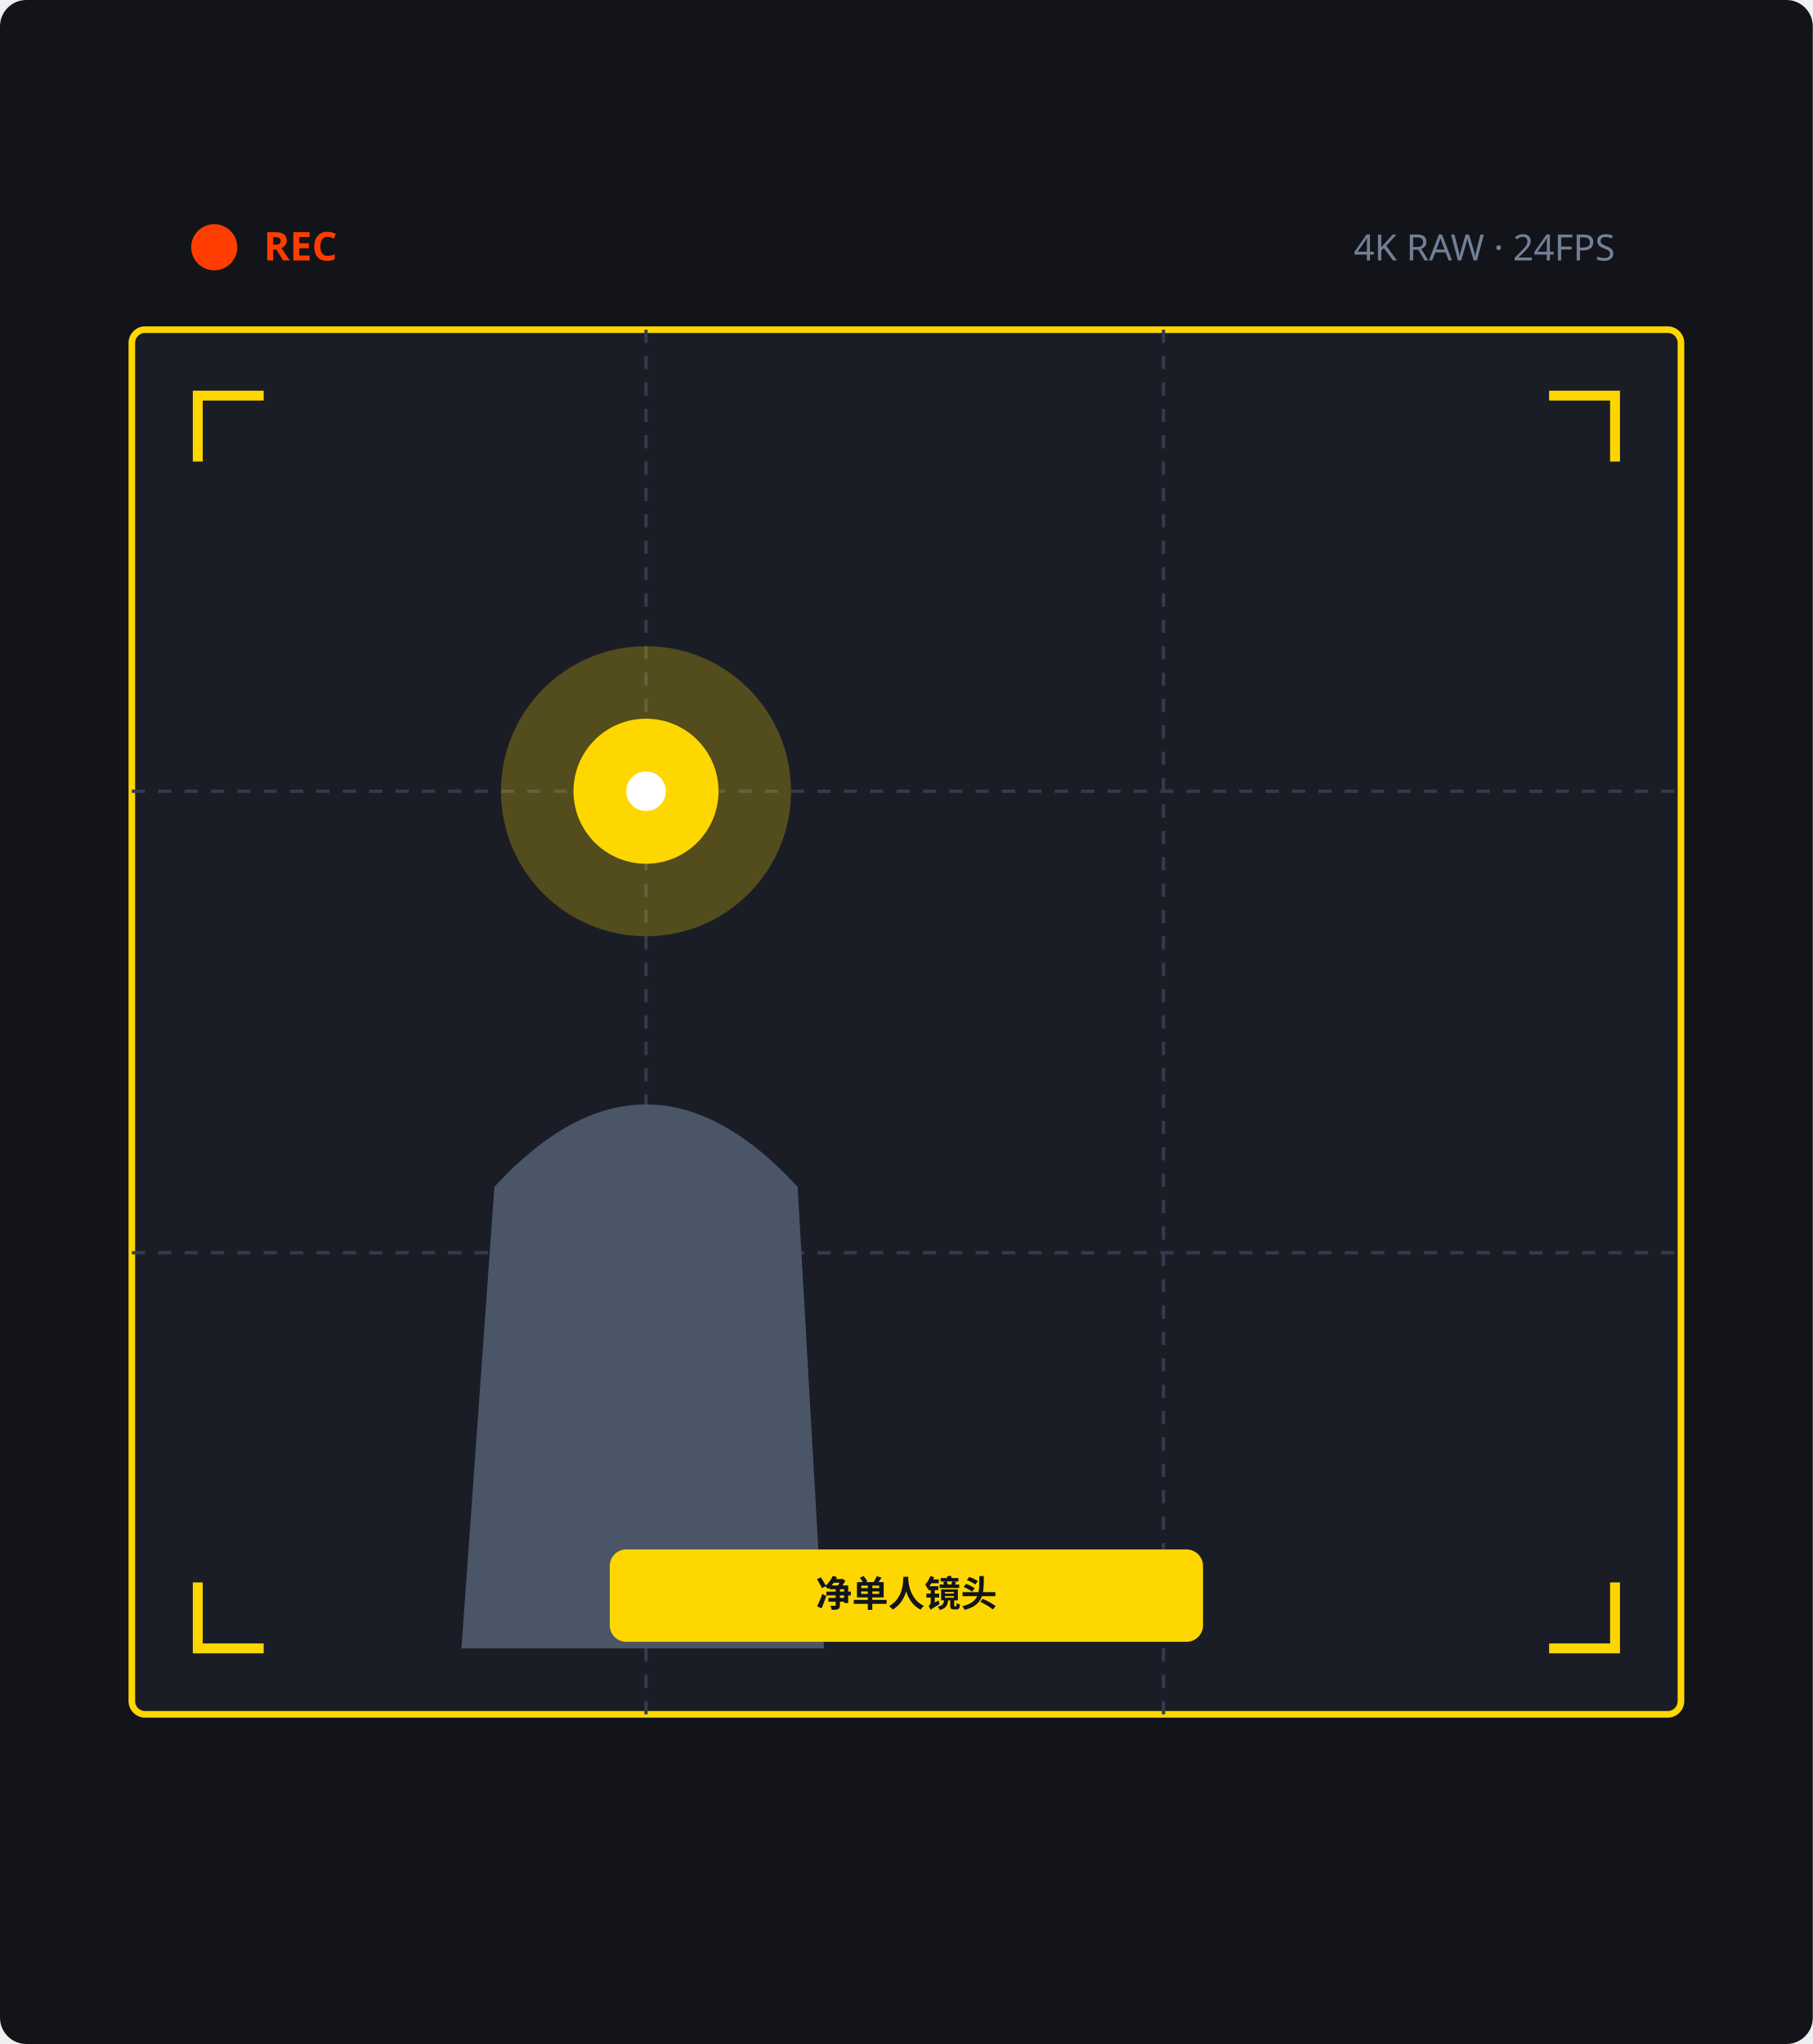
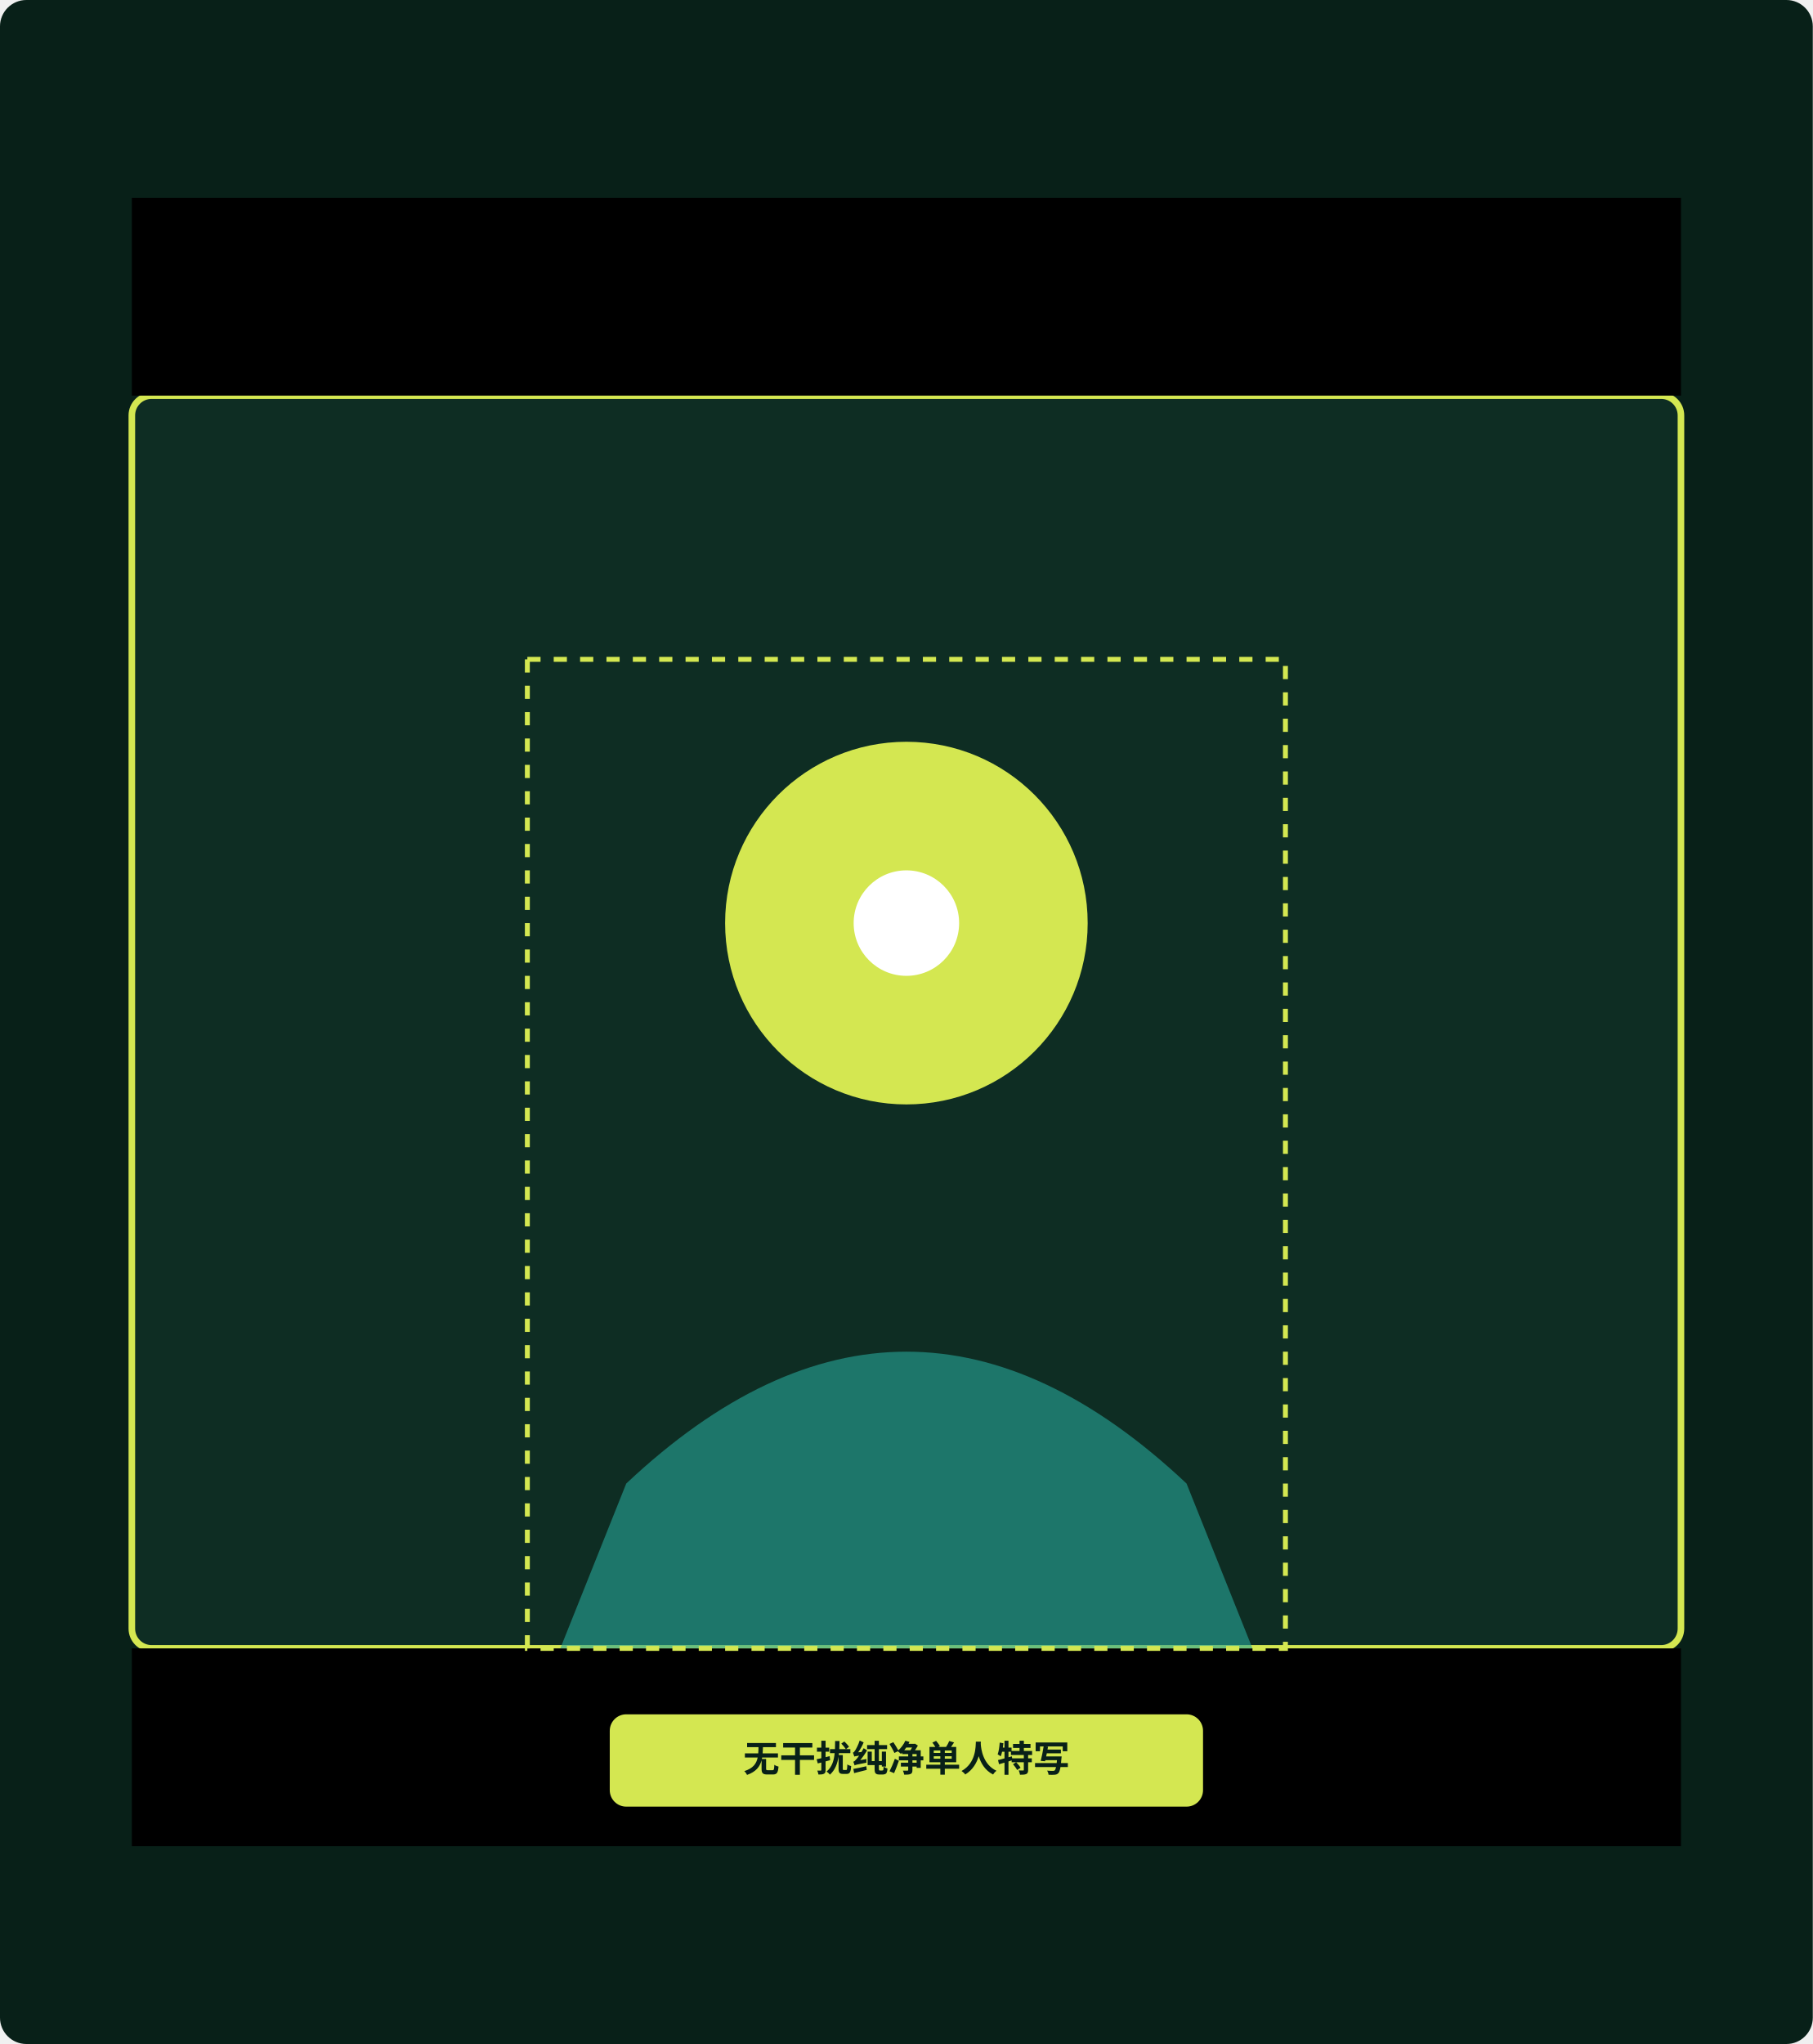
<svg xmlns="http://www.w3.org/2000/svg" viewBox="0 0 550 620">
-   <rect width="550" height="620" fill="#12141A" rx="8" />
-   <rect x="40" y="100" width="470" height="420" fill="#1A1D26" stroke="#FFD700" stroke-width="2" rx="4" />
-   <line x1="40" y1="240" x2="510" y2="240" stroke="#333C4E" stroke-width="1" stroke-dasharray="4,4" />
-   <line x1="40" y1="380" x2="510" y2="380" stroke="#333C4E" stroke-width="1" stroke-dasharray="4,4" />
-   <line x1="196" y1="100" x2="196" y2="520" stroke="#333C4E" stroke-width="1" stroke-dasharray="4,4" />
-   <line x1="353" y1="100" x2="353" y2="520" stroke="#333C4E" stroke-width="1" stroke-dasharray="4,4" />
-   <path d="M 60 140 L 60 120 L 80 120 M 470 120 L 490 120 L 490 140 M 60 480 L 60 500 L 80 500 M 470 500 L 490 500 L 490 480" fill="none" stroke="#FFD700" stroke-width="3" />
-   <circle cx="196" cy="240" r="44" fill="#FFD700" opacity="0.25" />
-   <circle cx="196" cy="240" r="22" fill="#FFD700" />
-   <circle cx="196" cy="240" r="6" fill="#FFFFFF" />
-   <path d="M 150 360 Q 196 310 242 360 L 250 500 L 140 500 Z" fill="#4A5568" />
-   <circle cx="65" cy="75" r="7" fill="#FF3D00" />
-   <text x="80" y="79" fill="#FF3D00" font-size="12" font-weight="900" font-family="Montserrat">REC</text>
-   <text x="490" y="79" fill="#718096" font-size="11" font-family="Montserrat" text-anchor="end">4K RAW · 24FPS</text>
-   <rect x="185" y="470" width="180" height="28" rx="5" fill="#FFD700" />
-   <text x="275.0" y="487.36" fill="#12141A" font-size="11" font-weight="900" font-family="PingFang SC, -apple-system, sans-serif" text-anchor="middle">净单人镜头</text>
+   <rect width="550" height="620" fill="#082018" rx="8" />
+   <rect x="40" y="120" width="470" height="380" fill="#0E2D23" stroke="#D4E751" stroke-width="2" rx="6" />
+   <rect x="40" y="60" width="470" height="60" fill="#000000" />
+   <rect x="40" y="500" width="470" height="60" fill="#000000" />
+   <circle cx="275" cy="280" r="55" fill="#D4E751" />
+   <circle cx="275" cy="280" r="16" fill="#FFFFFF" />
+   <path d="M 190 450 Q 275 370 360 450 L 380 500 L 170 500 Z" fill="#26A69A" opacity="0.6" />
+   <rect x="160" y="200" width="230" height="300" fill="none" stroke="#D4E751" stroke-width="1.5" stroke-dasharray="4,4" />
+   <rect x="185" y="520" width="180" height="28" rx="5" fill="#D4E751" />
+   <text x="275.0" y="537.36" fill="#082018" font-size="11" font-weight="900" font-family="PingFang SC, -apple-system, sans-serif" text-anchor="middle">无干扰纯净单人特写</text>
</svg>
